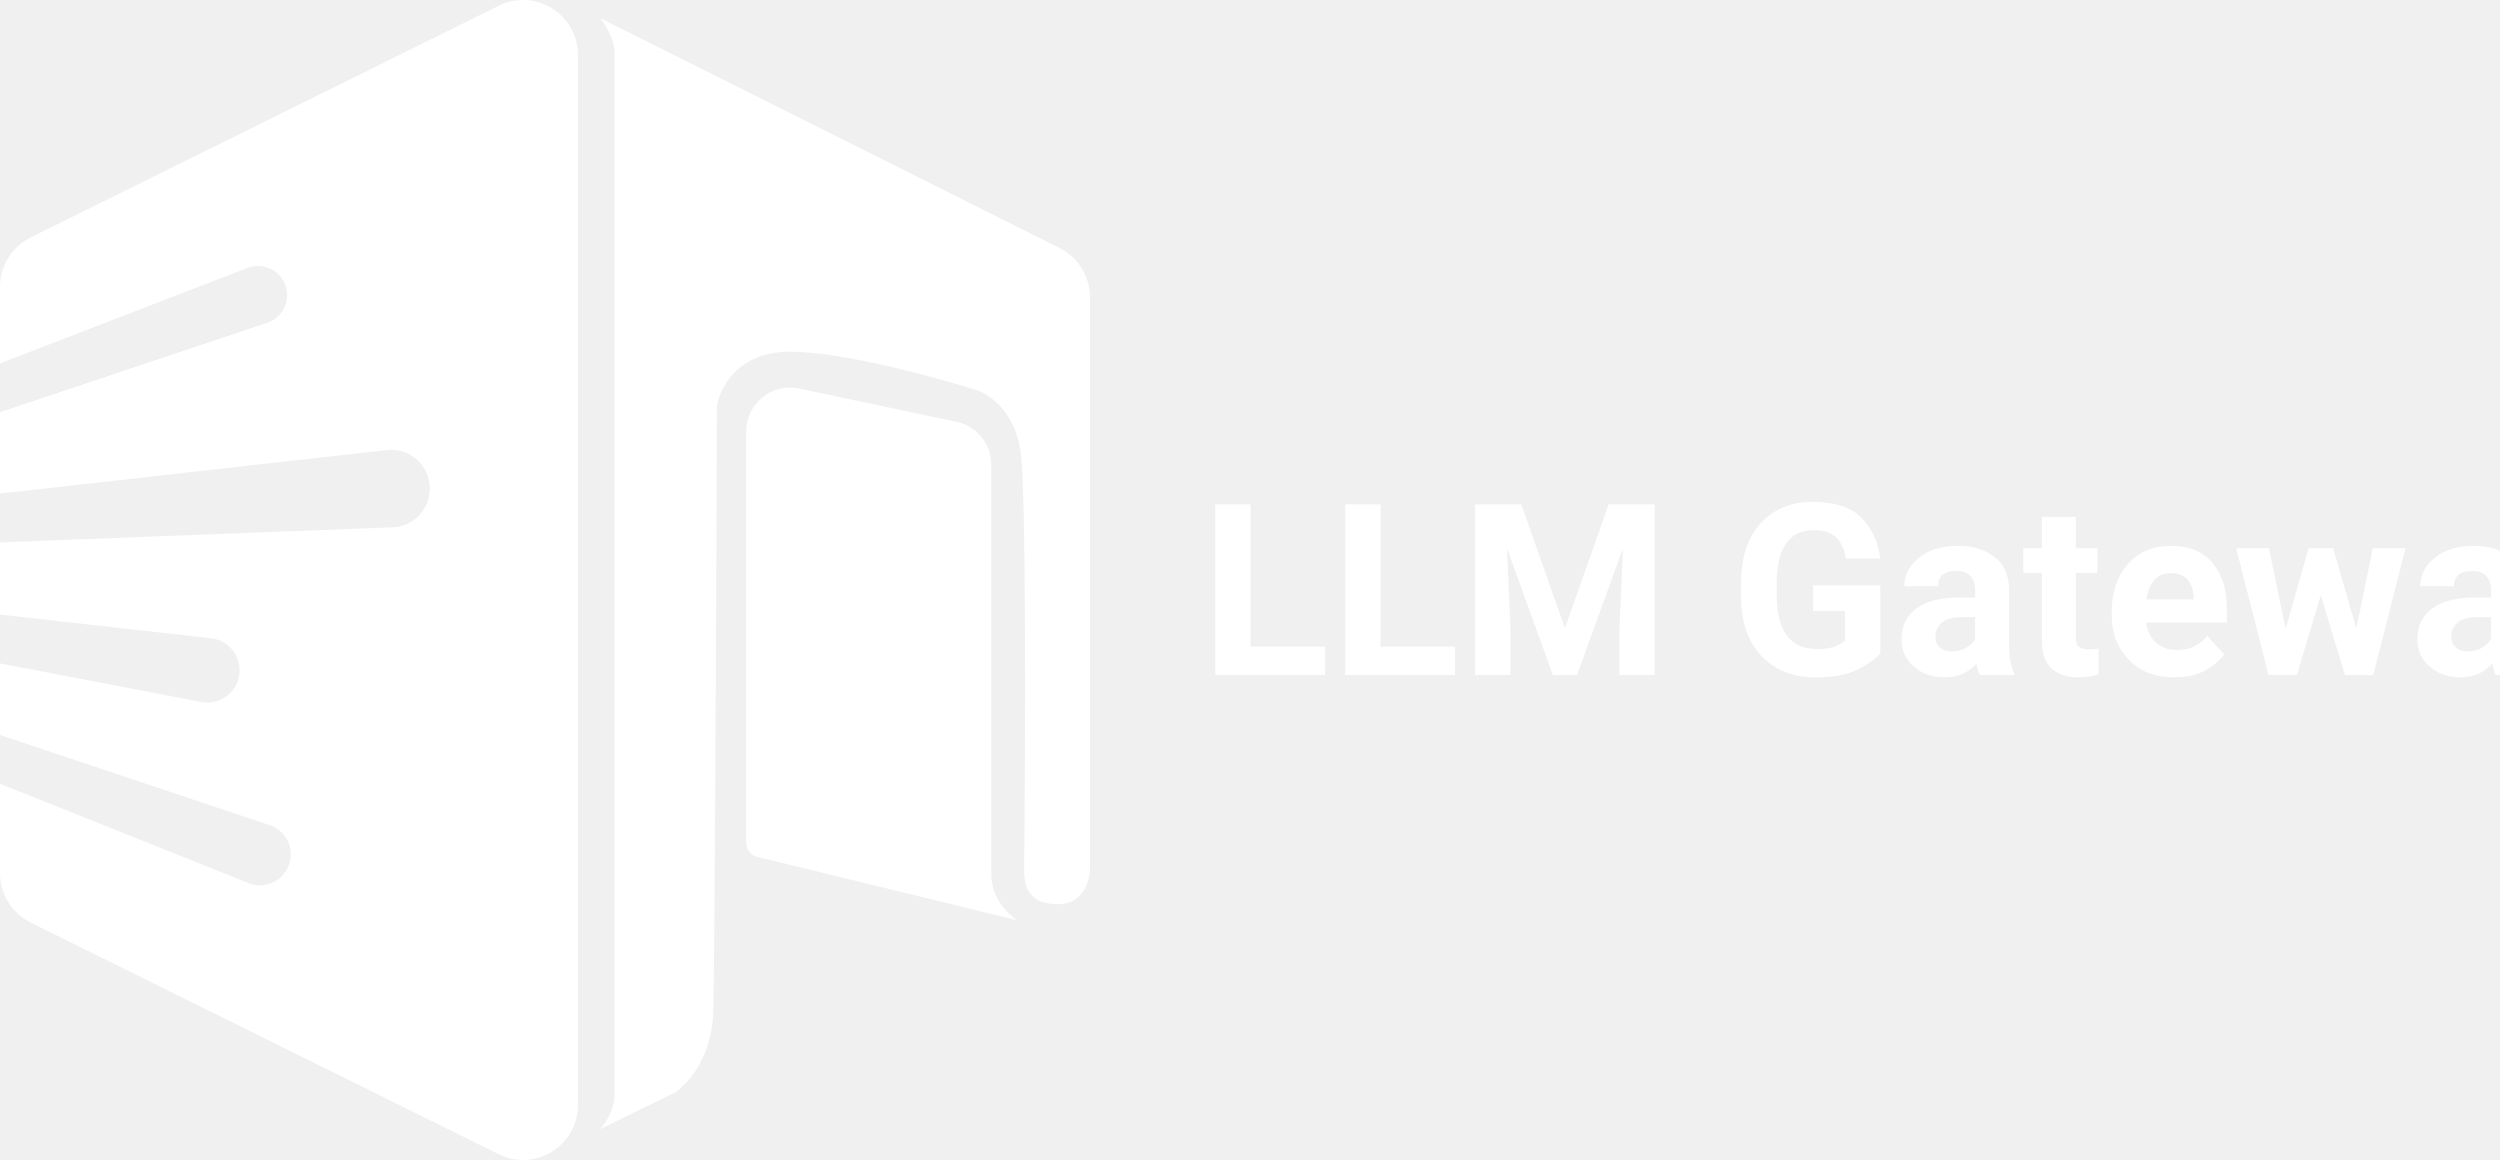
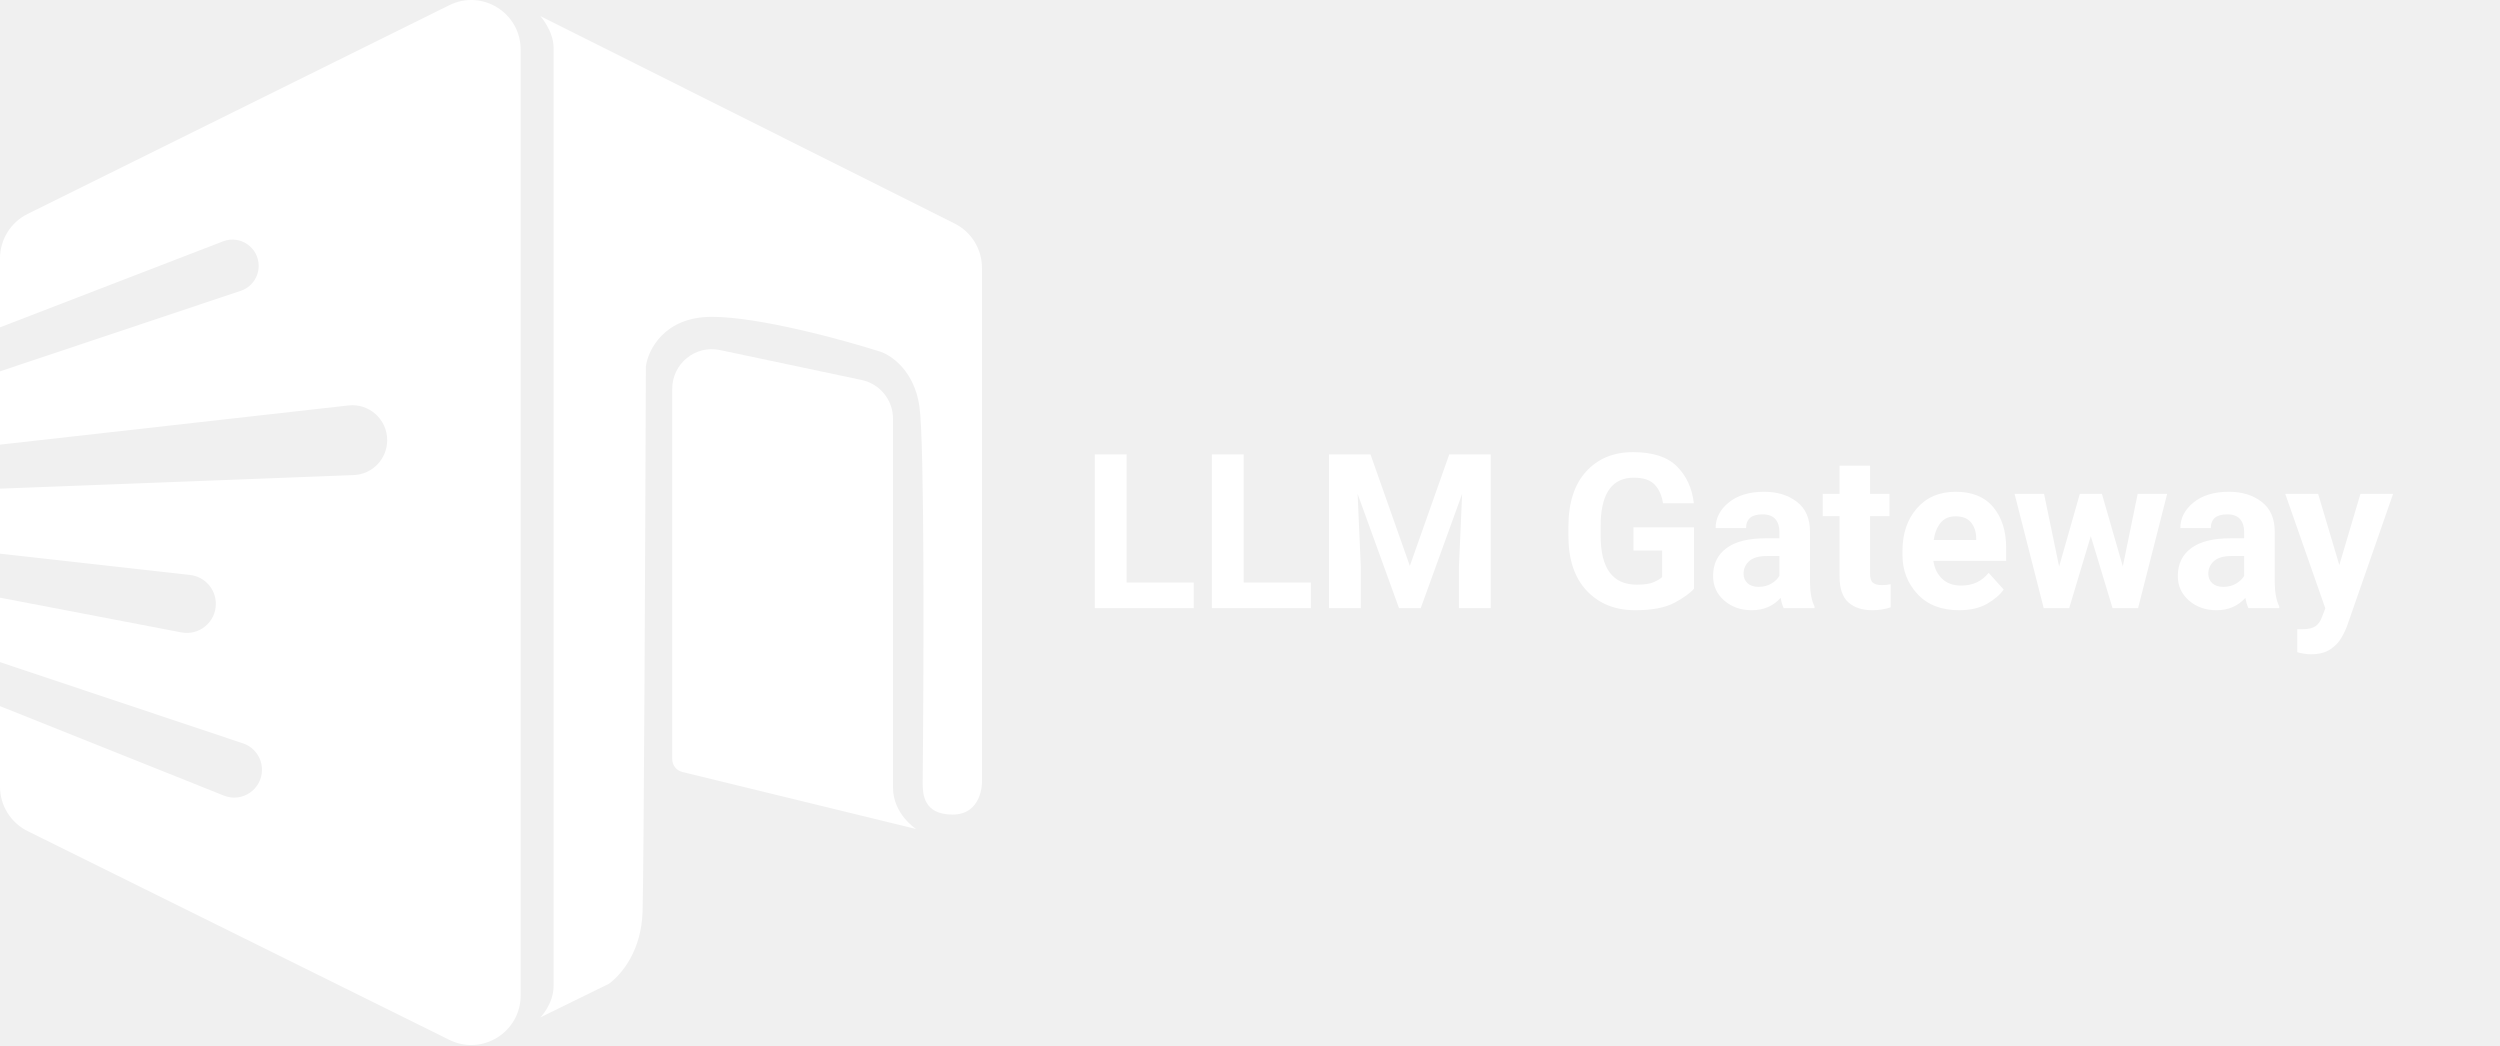
- <svg xmlns="http://www.w3.org/2000/svg" fill="none" viewBox="0 0 500 232">
+ <svg xmlns="http://www.w3.org/2000/svg" fill="none" viewBox="0 0 555 232">
  <path d="M218 59.469c0-4.17-2.351-7.981-6.071-9.844L119.973 3.584s2.926 3.323 2.926 7.015V218.833c0 4.081-2.926 7.016-2.926 7.016l15.24-7.468c2.964-2.232 7.187-7.443 7.438-16.006.293-9.976.61-84.847.732-121.035.487-3.668 4.096-11.003 14.63-11.003 10.535 0 29.262 5.135 37.309 7.702 2.439.734 7.608 4.181 8.779 12.104 1.17 7.922.975 59.051.731 83.625 0 2.445.137 7.069 6.653 7.069 6.515 0 6.515-7.069 6.515-7.069V59.469Z" fill="#FFFFFF" />
  <path d="M149.235 86.323c0-5.592 5.132-9.767 10.589-8.613l31.457 6.649c4.061.859 6.967 4.421 6.967 8.582v81.925c0 5.868 5.121 9.169 5.121 9.169l-51.9-12.658c-1.311-.32-2.234-1.498-2.234-2.852V86.323ZM99.754 1.151c7.293-3.61 15.831 1.711 15.831 9.866V220.983c0 8.155-8.538 13.476-15.831 9.866L6.116 184.496C2.371 182.642 0 178.818 0 174.63v-17.868l49.713 19.865c4.047 1.617 8.445-1.372 8.445-5.741 0-2.66-1.698-5.022-4.214-5.863L0 146.992v-14.305l40.276 7.708c3.966.759 7.641-2.289 7.641-6.337 0-3.286-2.463-6.048-5.72-6.413L0 122.917V108.48l78.518-3.014c4.153-.16 7.438-3.582 7.438-7.75 0-4.626-4.012-8.223-8.596-7.707L0 98.71V82.44l53.447-17.874c2.376-.795 3.979-3.025 3.979-5.537 0-4.096-4.098-6.918-7.911-5.449L0 72.669V57.37c0-4.188 2.371-8.012 6.116-9.866L99.754 1.151Z" fill="#FFFFFF" />
-   <text x="240" y="135" font-family="system-ui, -apple-system, BlinkMacSystemFont, 'Segoe UI', Roboto, sans-serif" font-size="48" font-weight="700" fill="#FFFFFF">LLM Gateway</text>
+   <text x="240" y="135" textLength="290" lengthAdjust="spacingAndGlyphs" font-family="system-ui, -apple-system, BlinkMacSystemFont, 'Segoe UI', Roboto, sans-serif" font-size="48" font-weight="700" fill="#FFFFFF">LLM Gateway</text>
</svg>
